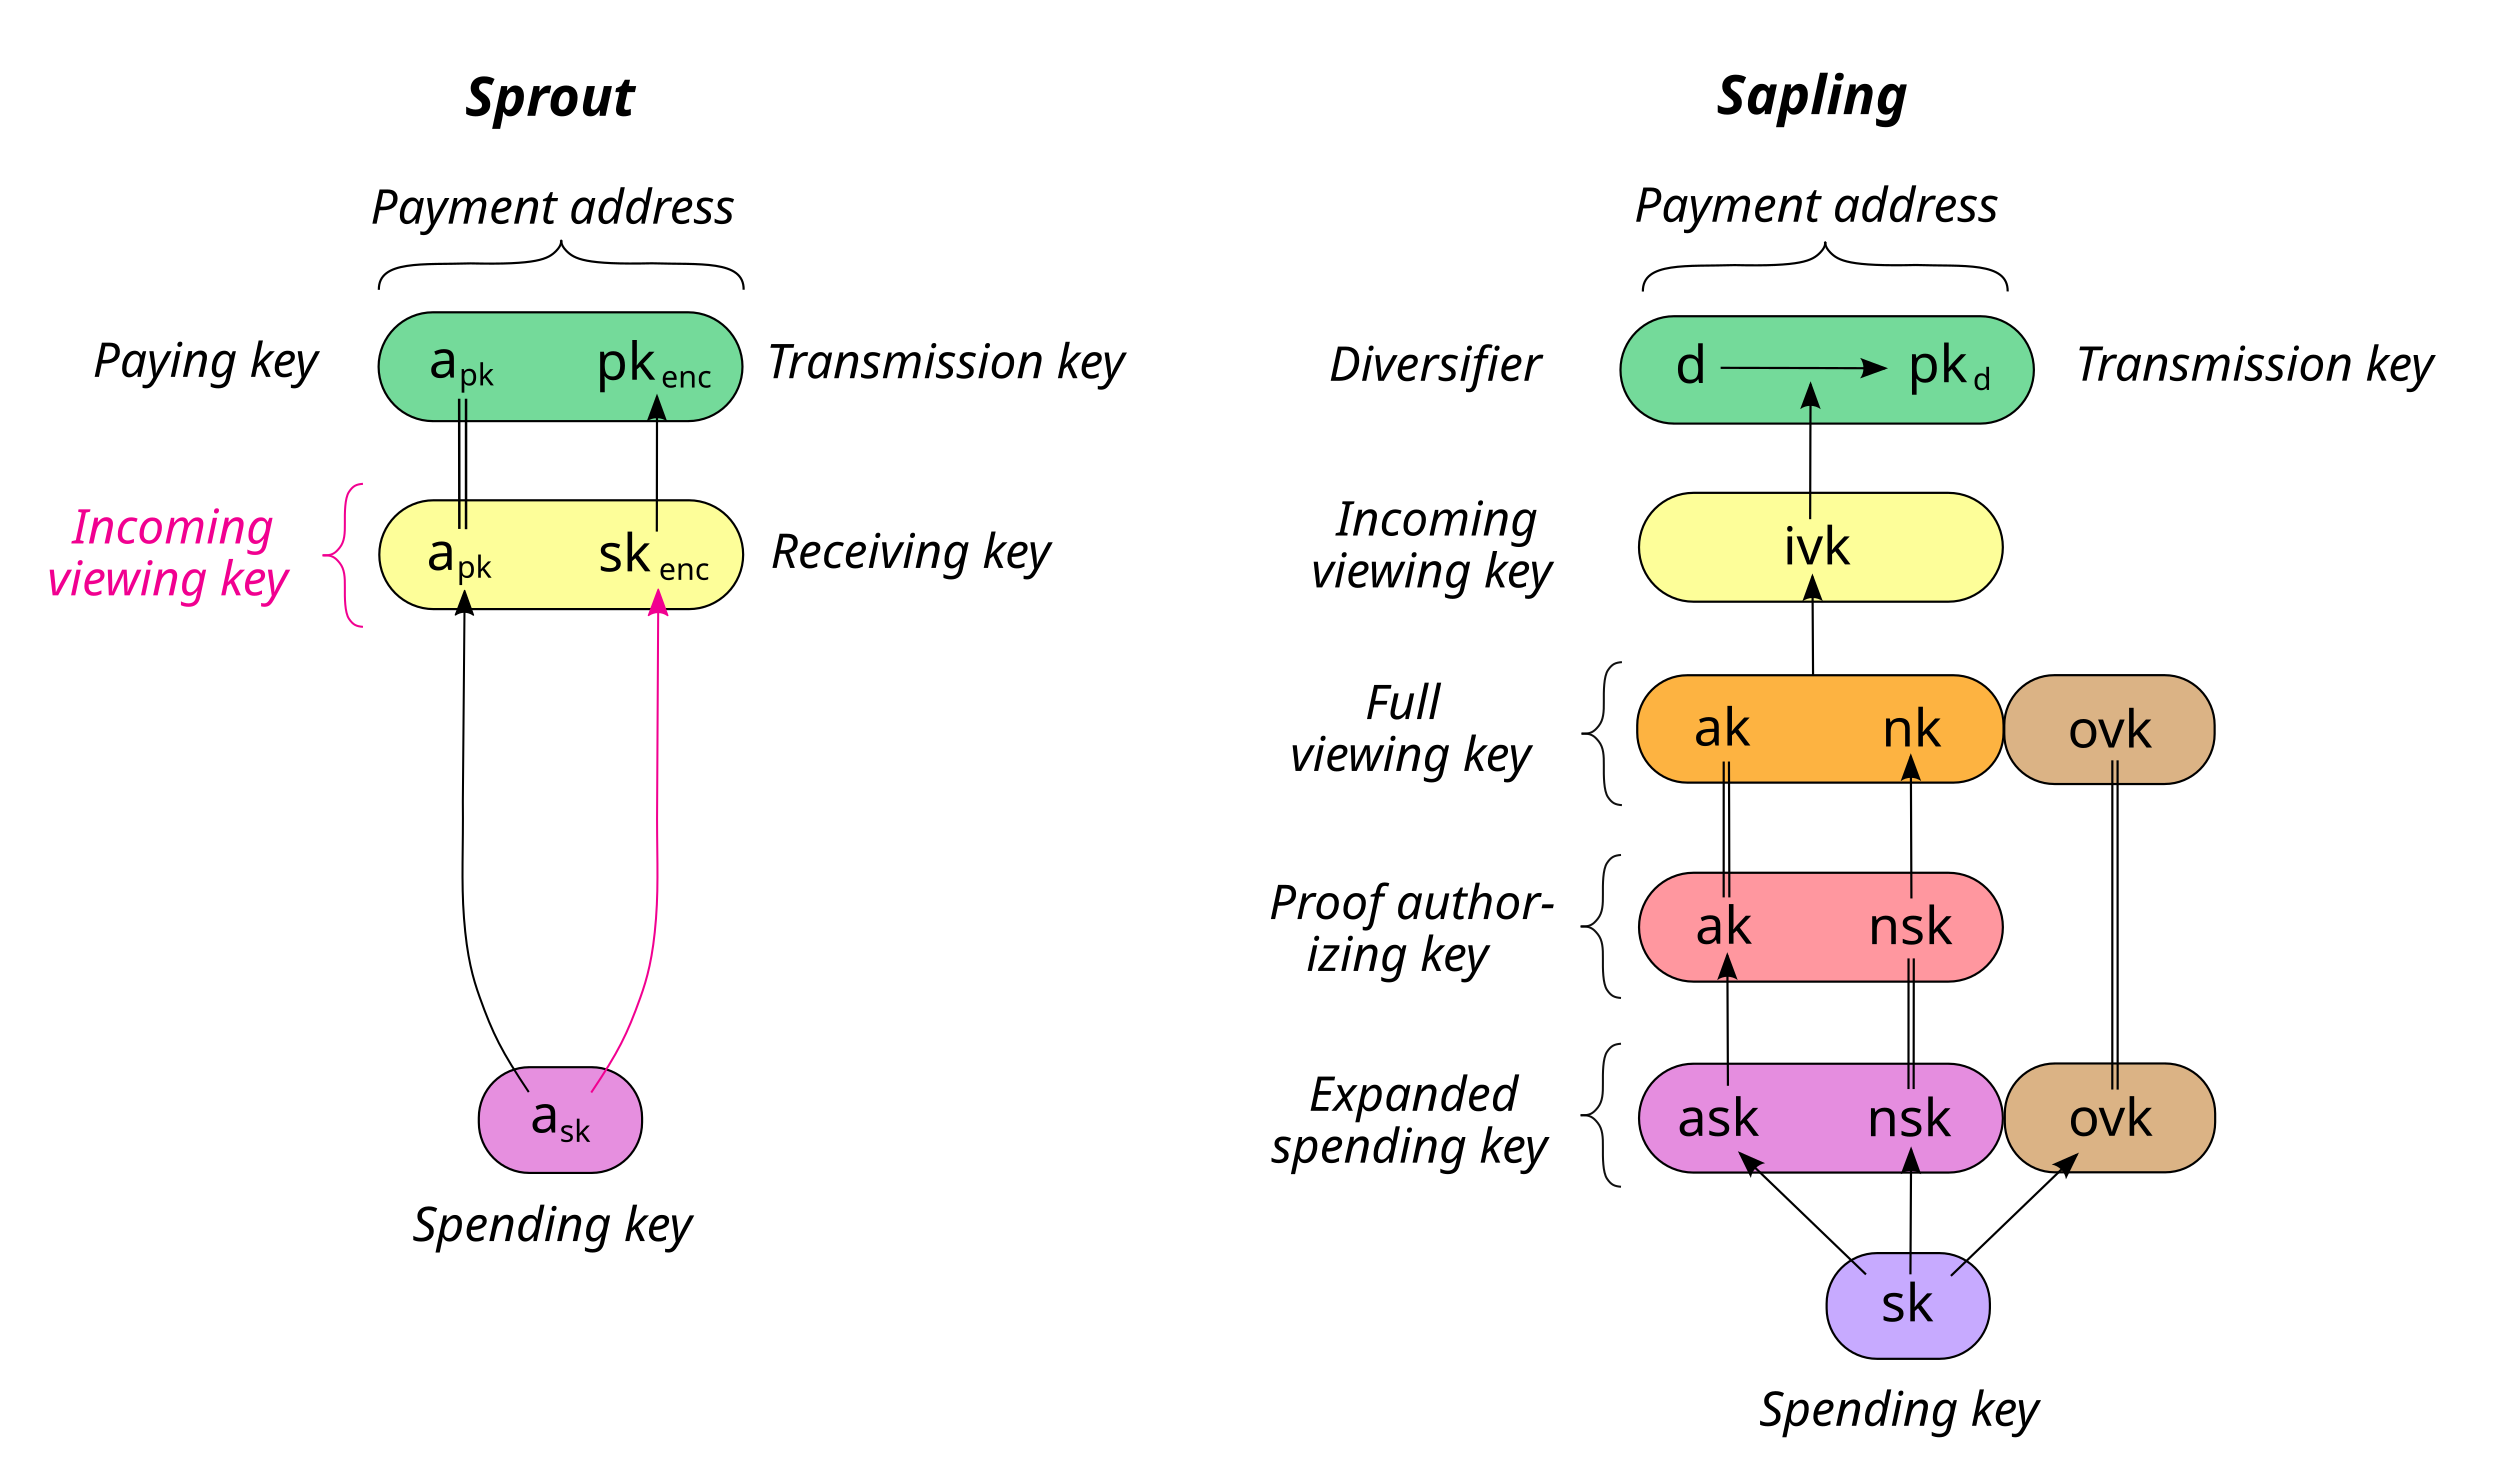
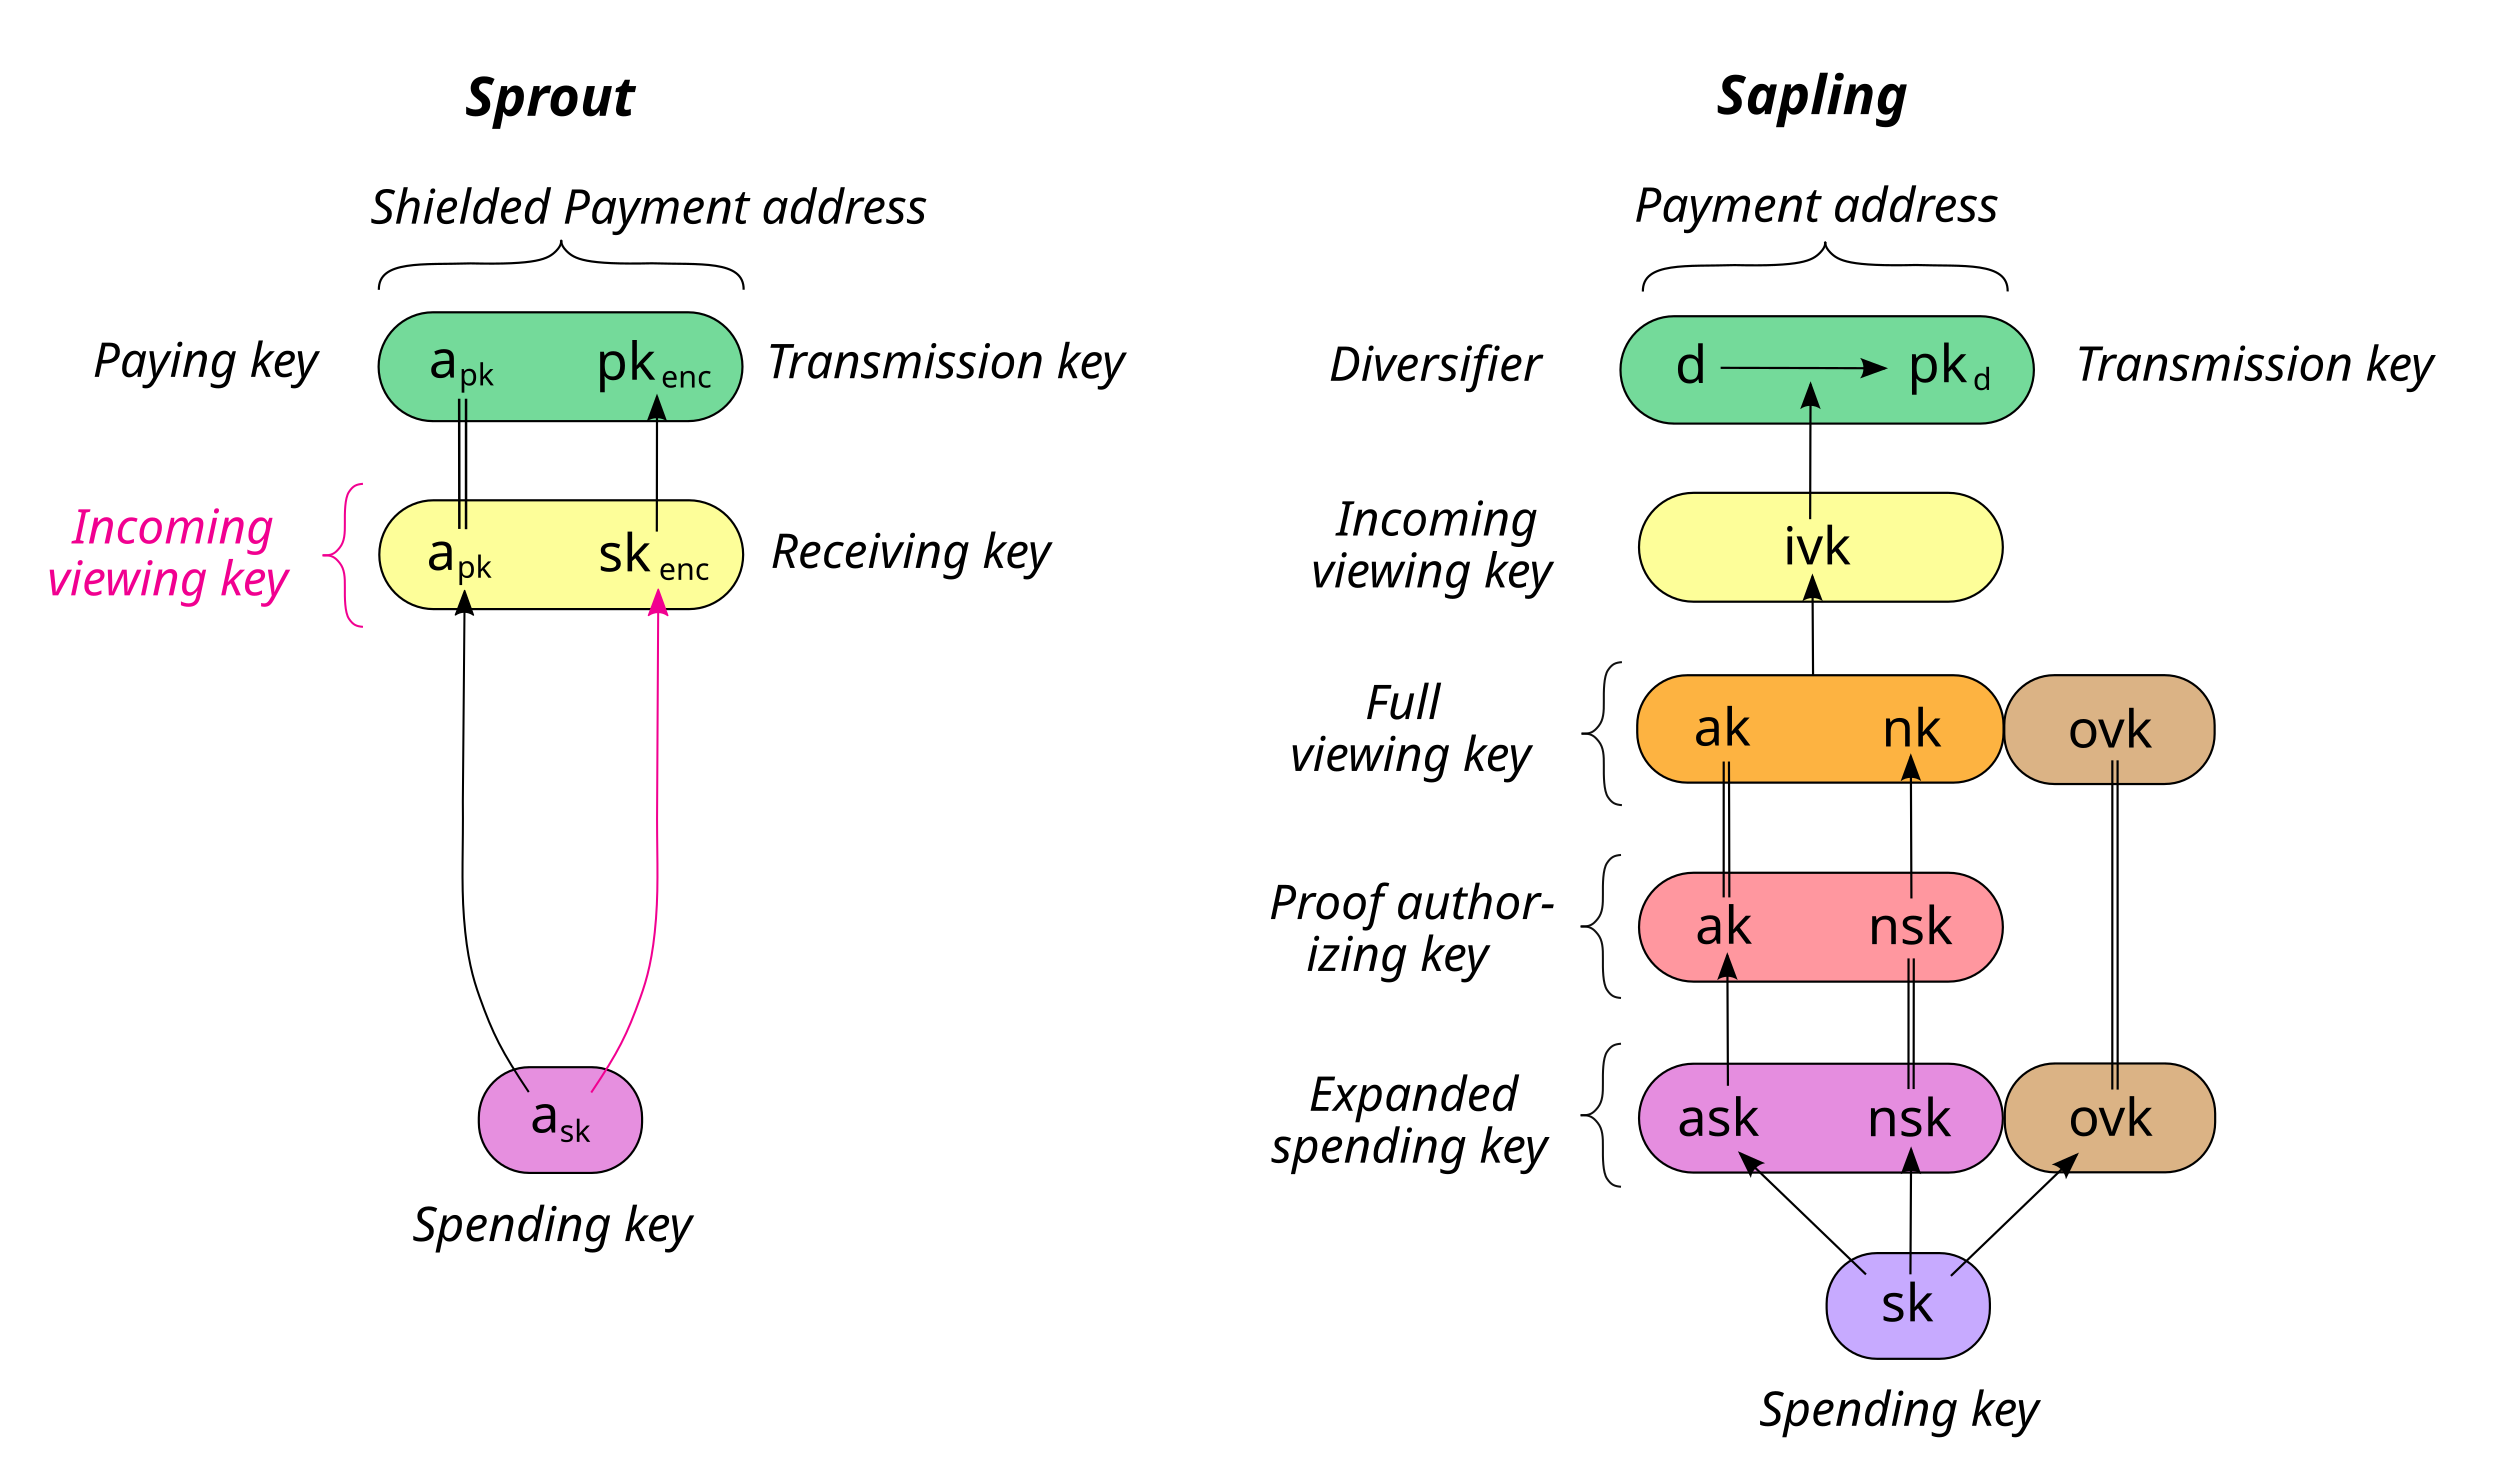
<svg xmlns="http://www.w3.org/2000/svg" width="1225" height="720" id="svg2" version="1.1">
  <defs id="defs4">
    <marker orient="auto" refY="0.0" refX="0.0" id="marker6075" style="overflow:visible;">
      <path id="path5675" style="fill-rule:evenodd;stroke-width:0.625;stroke-linejoin:round;stroke:#000000;stroke-opacity:1;fill:#000000;fill-opacity:1" d="M 8.719,4.034 L -2.207,0.016 L 8.719,-4.002 C 6.973,-1.63 6.983,1.616 8.719,4.034 z " transform="scale(1.1) rotate(180) translate(1,0)" />
    </marker>
    <marker orient="auto" refY="0.0" refX="0.0" id="Arrow1Lend" style="overflow:visible;">
      <path id="path5657" d="M 0.0,0.0 L 5.0,-5.0 L -12.5,0.0 L 5.0,5.0 L 0.0,0.0 z " style="fill-rule:evenodd;stroke:#000000;stroke-width:1pt;stroke-opacity:1;fill:#000000;fill-opacity:1" transform="scale(0.8) rotate(180) translate(12.5,0)" />
    </marker>
    <marker style="overflow:visible" id="Arrow2Lend" refX="0" refY="0" orient="auto">
      <path d="M -11.403,-4.733 1.417,-0.019 -11.403,4.695 c 2.048,-2.783 2.036,-6.591 10e-7,-9.428 z" style="fill-rule:evenodd;stroke-width:0.733;stroke-linejoin:round" id="path4007" />
    </marker>
    <marker style="overflow:visible" id="Arrow1Mend" refX="0" refY="0" orient="auto">
      <path style="fill-rule:evenodd;stroke:#000000;stroke-width:0.427pt" d="M -4.267,0 -6.4,2.133 1.067,0 -6.4,-2.133 Z" id="path3995" />
    </marker>
    <marker style="overflow:visible" id="Arrow1Mend-7" refX="0" refY="0" orient="auto">
      <path style="fill-rule:evenodd;stroke:#000000;stroke-width:0.427pt" d="M -4.267,0 -6.4,2.133 1.067,0 -6.4,-2.133 Z" id="path3995-1" />
    </marker>
    <marker style="overflow:visible" id="Arrow1Mend-3" refX="0" refY="0" orient="auto">
      <path style="fill-rule:evenodd;stroke:#000000;stroke-width:0.427pt" d="M -4.267,0 -6.4,2.133 1.067,0 -6.4,-2.133 Z" id="path3995-3" />
    </marker>
    <marker style="overflow:visible" id="Arrow1Mend-3A" refX="0" refY="0" orient="auto">
      <path style="fill:#f10090;fill-rule:evenodd;stroke:#f10090;stroke-width:0.427pt" d="M -4.267,0 -6.4,2.133 1.067,0 -6.4,-2.133 Z" id="path4669" />
    </marker>
    <marker style="overflow:visible" id="Arrow1Mendq" refX="0" refY="0" orient="auto">
      <path style="fill:#000000;fill-rule:evenodd;stroke:#000000;stroke-width:0.427pt" d="M -4.267,0 -6.4,2.133 1.067,0 -6.4,-2.133 Z" id="path4767" />
    </marker>
    <marker style="overflow:visible" id="Arrow1MendJ" refX="0" refY="0" orient="auto">
      <path style="fill:#000000;fill-rule:evenodd;stroke:#000000;stroke-width:0.427pt" d="M -4.267,0 -6.4,2.133 1.067,0 -6.4,-2.133 Z" id="path4770" />
    </marker>
    <marker style="overflow:visible" id="Arrow1Mend-3A2" refX="0" refY="0" orient="auto">
      <path style="fill:#f10090;fill-rule:evenodd;stroke:#f10090;stroke-width:0.427pt" d="M -4.267,0 -6.4,2.133 1.067,0 -6.4,-2.133 Z" id="path4773" />
    </marker>
    <marker style="overflow:visible" id="Arrow2Lendh" refX="0" refY="0" orient="auto">
      <path d="M -11.403,-4.733 1.417,-0.019 -11.403,4.695 c 2.048,-2.783 2.036,-6.591 10e-7,-9.428 z" style="fill:#f10090;fill-rule:evenodd;stroke:#f10090;stroke-width:0.733;stroke-linejoin:round" id="path5670" />
    </marker>
    <marker style="overflow:visible" id="Arrow2Lend-2" refX="0" refY="0" orient="auto">
      <path d="M -11.403,-4.733 1.417,-0.019 -11.403,4.695 c 2.048,-2.783 2.036,-6.591 10e-7,-9.428 z" style="fill-rule:evenodd;stroke-width:0.733;stroke-linejoin:round" id="path4007-6" />
    </marker>
    <marker style="overflow:visible" id="Arrow2Lend-2-8" refX="0" refY="0" orient="auto">
      <path d="M -11.403,-4.733 1.417,-0.019 -11.403,4.695 c 2.048,-2.783 2.036,-6.591 10e-7,-9.428 z" style="fill-rule:evenodd;stroke-width:0.733;stroke-linejoin:round" id="path4007-6-7" />
    </marker>
    <marker style="overflow:visible" id="Arrow2Lend-2-3" refX="0" refY="0" orient="auto">
      <path d="M -11.403,-4.733 1.417,-0.019 -11.403,4.695 c 2.048,-2.783 2.036,-6.591 10e-7,-9.428 z" style="fill-rule:evenodd;stroke-width:0.733;stroke-linejoin:round" id="path4007-6-5" />
    </marker>
    <marker style="overflow:visible" id="Arrow2Lendh-5" refX="0" refY="0" orient="auto">
      <path d="M -11.403,-4.733 1.417,-0.019 -11.403,4.695 c 2.048,-2.783 2.036,-6.591 10e-7,-9.428 z" style="fill:#f10090;fill-rule:evenodd;stroke:#f10090;stroke-width:0.733;stroke-linejoin:round" id="path5670-3" />
    </marker>
    <marker style="overflow:visible" id="Arrow2Lend-7" refX="0" refY="0" orient="auto">
      <path d="M -11.403,-4.733 1.417,-0.019 -11.403,4.695 c 2.048,-2.783 2.036,-6.591 10e-7,-9.428 z" style="fill-rule:evenodd;stroke-width:0.733;stroke-linejoin:round" id="path4007-2" />
    </marker>
    <marker style="overflow:visible" id="Arrow2Lend-2-3-5" refX="0" refY="0" orient="auto">
      <path d="M -11.403,-4.733 1.417,-0.019 -11.403,4.695 c 2.048,-2.783 2.036,-6.591 10e-7,-9.428 z" style="fill-rule:evenodd;stroke-width:0.733;stroke-linejoin:round" id="path4007-6-5-6" />
    </marker>
    <marker style="overflow:visible" id="Arrow2Lend-7-3" refX="0" refY="0" orient="auto">
      <path d="M -11.403,-4.733 1.417,-0.019 -11.403,4.695 c 2.048,-2.783 2.036,-6.591 10e-7,-9.428 z" style="fill-rule:evenodd;stroke-width:0.733;stroke-linejoin:round" id="path4007-2-4" />
    </marker>
    <marker style="overflow:visible" id="Arrow2Lend-7-3-5" refX="0" refY="0" orient="auto">
      <path d="M -11.403,-4.733 1.417,-0.019 -11.403,4.695 c 2.048,-2.783 2.036,-6.591 10e-7,-9.428 z" style="fill-rule:evenodd;stroke-width:0.733;stroke-linejoin:round" id="path4007-2-4-7" />
    </marker>
    <marker style="overflow:visible" id="Arrow2Lend-7-3-0" refX="0" refY="0" orient="auto">
      <path d="M -11.403,-4.733 1.417,-0.019 -11.403,4.695 c 2.048,-2.783 2.036,-6.591 10e-7,-9.428 z" style="fill-rule:evenodd;stroke-width:0.733;stroke-linejoin:round" id="path4007-2-4-4" />
    </marker>
    <marker style="overflow:visible" id="Arrow2Lend-2-3-5-6" refX="0" refY="0" orient="auto">
      <path d="M -11.403,-4.733 1.417,-0.019 -11.403,4.695 c 2.048,-2.783 2.036,-6.591 10e-7,-9.428 z" style="fill-rule:evenodd;stroke-width:0.733;stroke-linejoin:round" id="path4007-6-5-6-5" />
    </marker>
    <marker style="overflow:visible" id="Arrow2Lend-7-3-0-6" refX="0" refY="0" orient="auto">
      <path d="M -11.403,-4.733 1.417,-0.019 -11.403,4.695 c 2.048,-2.783 2.036,-6.591 10e-7,-9.428 z" style="fill-rule:evenodd;stroke-width:0.733;stroke-linejoin:round" id="path4007-2-4-4-3" />
    </marker>
    <marker style="overflow:visible" id="Arrow2Lend-7-2" refX="0" refY="0" orient="auto">
      <path d="M -11.403,-4.733 1.417,-0.019 -11.403,4.695 c 2.048,-2.783 2.036,-6.591 10e-7,-9.428 z" style="fill-rule:evenodd;stroke-width:0.733;stroke-linejoin:round" id="path4007-2-7" />
    </marker>
    <marker style="overflow:visible" id="Arrow2Lend-7-36" refX="0" refY="0" orient="auto">
      <path d="M -11.403,-4.733 1.417,-0.019 -11.403,4.695 c 2.048,-2.783 2.036,-6.591 10e-7,-9.428 z" style="fill-rule:evenodd;stroke-width:0.733;stroke-linejoin:round" id="path4007-2-0" />
    </marker>
    <marker style="overflow:visible" id="Arrow2Lendh-59" refX="0" refY="0" orient="auto">
      <path d="M -11.403,-4.733 1.417,-0.019 -11.403,4.695 c 2.048,-2.783 2.036,-6.591 10e-7,-9.428 z" style="fill:#f10090;fill-rule:evenodd;stroke:#f10090;stroke-width:0.733;stroke-linejoin:round" id="path5670-2" />
    </marker>
    <marker style="overflow:visible" id="Arrow2Lend-7-7" refX="0" refY="0" orient="auto">
      <path d="M -11.403,-4.733 1.417,-0.019 -11.403,4.695 c 2.048,-2.783 2.036,-6.591 10e-7,-9.428 z" style="fill-rule:evenodd;stroke-width:0.733;stroke-linejoin:round" id="path4007-2-5" />
    </marker>
    <marker orient="auto" refY="0" refX="0" id="marker6075-5" style="overflow:visible">
      <path id="path5675-6" style="fill:#000000;fill-opacity:1;fill-rule:evenodd;stroke:#000000;stroke-width:0.625;stroke-linejoin:round;stroke-opacity:1" d="M 8.719,4.034 -2.207,0.016 8.719,-4.002 c -1.745,2.372 -1.735,5.617 -6e-7,8.035 z" transform="matrix(-1.1,0,0,-1.1,-1.1,0)" />
    </marker>
    <marker style="overflow:visible" id="Arrow2Lend-7-0" refX="0" refY="0" orient="auto">
      <path d="M -11.403,-4.733 1.417,-0.019 -11.403,4.695 c 2.048,-2.783 2.036,-6.591 10e-7,-9.428 z" style="fill-rule:evenodd;stroke-width:0.733;stroke-linejoin:round" id="path4007-2-6" />
    </marker>
  </defs>
  <g id="layer1" transform="translate(0,-402.5196)">
    <g id="g4790">
      <rect style="fill:#dbb385;fill-opacity:1;stroke:#000000;stroke-width:1.067;stroke-miterlimit:4;stroke-dasharray:none;stroke-dashoffset:0;stroke-opacity:1" id="rect2985-3-3-0-91-9" width="103.073" height="53.333" x="982.355" y="923.622" ry="24.524" />
      <text xml:space="preserve" style="font-style:normal;font-weight:normal;font-size:25.6px;line-height:125%;font-family:Sans;letter-spacing:0px;word-spacing:0px;fill:#000000;fill-opacity:1;stroke:none;stroke-width:1.067" x="1013.366" y="959.068" id="text3755-6-0-5-0-3-3">
        <tspan style="stroke-width:1.067" id="tspan3757-7-4-2-7-6-6" x="1013.366" y="959.068">ovk</tspan>
      </text>
    </g>
    <rect ry="26.667" y="923.752" x="803.123" height="53.333" width="178.286" id="rect2985-3-3-0-9-9" style="fill:#e58ddf;fill-opacity:1;stroke:#000000;stroke-width:1.067;stroke-miterlimit:4;stroke-dasharray:none;stroke-dashoffset:0;stroke-opacity:1" />
    <rect ry="26.667" y="830.181" x="803.123" height="53.333" width="178.286" id="rect2985-3-3-0-9" style="fill:#ff979f;fill-opacity:1;stroke:#000000;stroke-width:1.067;stroke-miterlimit:4;stroke-dasharray:none;stroke-dashoffset:0;stroke-opacity:1" />
    <rect ry="26.667" y="555.541" x="185.521" height="53.333" width="178.286" id="rect2985" style="fill:#74da9a;fill-opacity:1;stroke:#000000;stroke-width:1.067;stroke-miterlimit:4;stroke-dasharray:none;stroke-dashoffset:0;stroke-opacity:1" />
    <text id="text3755" y="587.541" x="210.125" style="font-style:normal;font-weight:normal;font-size:25.6px;line-height:125%;font-family:Sans;letter-spacing:0px;word-spacing:0px;fill:#000000;fill-opacity:1;stroke:none;stroke-width:1.067" xml:space="preserve">
      <tspan y="587.541" x="210.125" id="tspan3757" style="stroke-width:1.067">a</tspan>
    </text>
    <text id="text3759" y="591.351" x="224.949" style="font-style:normal;font-weight:normal;font-size:14.933px;line-height:125%;font-family:Sans;letter-spacing:0px;word-spacing:0px;fill:#000000;fill-opacity:1;stroke:none;stroke-width:1.067" xml:space="preserve">
      <tspan y="591.351" x="224.949" id="tspan3761" style="stroke-width:1.067">pk</tspan>
    </text>
    <text id="text3755-1" y="588.586" x="291.901" style="font-style:normal;font-weight:normal;font-size:25.6px;line-height:125%;font-family:Sans;letter-spacing:0px;word-spacing:0px;fill:#000000;fill-opacity:1;stroke:none;stroke-width:1.067" xml:space="preserve">
      <tspan y="588.586" x="291.901" id="tspan3757-3" style="stroke-width:1.067">pk</tspan>
    </text>
    <text id="text3759-1" y="592.395" x="323.901" style="font-style:normal;font-weight:normal;font-size:14.933px;line-height:125%;font-family:Sans;letter-spacing:0px;word-spacing:0px;fill:#000000;fill-opacity:1;stroke:none;stroke-width:1.067" xml:space="preserve">
      <tspan y="592.395" x="323.901" id="tspan3761-4" style="stroke-width:1.067">enc</tspan>
    </text>
    <text id="text3850" y="587.846" x="375.395" style="font-style:italic;font-variant:normal;font-weight:normal;font-stretch:normal;font-size:19.2px;line-height:125%;font-family:Serif;-inkscape-font-specification:'Serif Italic';letter-spacing:0px;word-spacing:0px;fill:#000000;fill-opacity:1;stroke:none;stroke-width:1.067" xml:space="preserve">
      <tspan style="font-style:italic;font-variant:normal;font-weight:normal;font-stretch:normal;font-size:23.467px;font-family:Quattrocento;-inkscape-font-specification:'Quattrocento Italic';stroke-width:1.067" y="587.846" x="375.395" id="tspan3852">Transmission key</tspan>
    </text>
    <text id="text3850-8" y="668.831" x="23.204" style="font-style:italic;font-variant:normal;font-weight:normal;font-stretch:normal;font-size:19.2px;line-height:125%;font-family:Serif;-inkscape-font-specification:'Serif Italic';letter-spacing:0px;word-spacing:0px;fill:#f10090;fill-opacity:1;stroke:none;stroke-width:1.067" xml:space="preserve">
      <tspan style="font-style:italic;font-variant:normal;font-weight:normal;font-stretch:normal;font-size:23.467px;font-family:Quattrocento;-inkscape-font-specification:'Quattrocento Italic';fill:#f10090;fill-opacity:1;stroke-width:1.067" y="668.831" x="23.204" id="tspan3852-3">  Incoming</tspan>
      <tspan style="font-style:italic;font-variant:normal;font-weight:normal;font-stretch:normal;font-size:23.467px;font-family:Quattrocento;-inkscape-font-specification:'Quattrocento Italic';fill:#f10090;fill-opacity:1;stroke-width:1.067" y="694.234" x="23.204" id="tspan5047">viewing key</tspan>
    </text>
    <text id="text3850-3" y="587.184" x="45.421" style="font-style:italic;font-variant:normal;font-weight:normal;font-stretch:normal;font-size:19.2px;line-height:125%;font-family:Serif;-inkscape-font-specification:'Serif Italic';letter-spacing:0px;word-spacing:0px;fill:#000000;fill-opacity:1;stroke:none;stroke-width:1.067" xml:space="preserve">
      <tspan style="font-style:italic;font-variant:normal;font-weight:normal;font-stretch:normal;font-size:23.467px;font-family:Quattrocento;-inkscape-font-specification:'Quattrocento Italic';stroke-width:1.067" y="587.184" x="45.421" id="tspan3852-9">Paying key</tspan>
    </text>
    <g id="g5447" transform="translate(4.285714,-101.3234)">
      <rect style="fill:#e68edf;fill-opacity:0.985;stroke:#000000;stroke-width:1.067;stroke-miterlimit:4;stroke-dasharray:none;stroke-dashoffset:0;stroke-opacity:1" id="rect2985-9" width="80" height="51.81" x="230.335" y="1026.769" ry="24.762" />
      <text xml:space="preserve" style="font-style:normal;font-weight:normal;font-size:25.6px;line-height:125%;font-family:Sans;letter-spacing:0px;word-spacing:0px;fill:#000000;fill-opacity:1;stroke:none;stroke-width:1.067" x="255.478" y="1058.769" id="text3755-4">
        <tspan style="stroke-width:1.067" id="tspan3757-5" x="255.478" y="1058.769">a</tspan>
      </text>
      <text xml:space="preserve" style="font-style:normal;font-weight:normal;font-size:14.933px;line-height:125%;font-family:Sans;letter-spacing:0px;word-spacing:0px;fill:#000000;fill-opacity:1;stroke:none;stroke-width:1.067" x="269.954" y="1063.34" id="text3759-9">
        <tspan style="stroke-width:1.067" id="tspan3761-0" x="269.954" y="1063.34">sk</tspan>
      </text>
    </g>
    <text id="text3850-3-1" y="1010.639" x="202.062" style="font-style:italic;font-variant:normal;font-weight:normal;font-stretch:normal;font-size:19.2px;line-height:125%;font-family:Serif;-inkscape-font-specification:'Serif Italic';letter-spacing:0px;word-spacing:0px;fill:#000000;fill-opacity:1;stroke:none;stroke-width:1.067" xml:space="preserve">
      <tspan style="font-style:italic;font-variant:normal;font-weight:normal;font-stretch:normal;font-size:23.467px;font-family:Quattrocento;-inkscape-font-specification:'Quattrocento Italic';stroke-width:1.067" y="1010.639" x="202.062" id="tspan3852-9-9">Spending key</tspan>
    </text>
    <g transform="translate(-63.50111,366.7731)" id="g3955">
      <path style="fill:none;stroke:#000000;stroke-width:1.067px;stroke-linecap:butt;stroke-linejoin:miter;stroke-opacity:1" d="m 249.143,177.758 c -0.258,-14.72 21.922,-12.19 44.952,-12.952 32.762,0.762 37.977,-2.123 41.905,-6.095 3.315,-3.353 2.286,-5.333 2.286,-5.333" id="path3917" />
      <path style="fill:none;stroke:#000000;stroke-width:1.067px;stroke-linecap:butt;stroke-linejoin:miter;stroke-opacity:1" d="m 427.884,177.712 c 0.258,-14.72 -21.922,-12.19 -44.952,-12.952 -32.762,0.762 -37.977,-2.123 -41.905,-6.095 -3.315,-3.353 -2.286,-5.333 -2.286,-5.333" id="path3917-2" />
    </g>
    <text id="text3850-7" y="512.101" x="181.497" style="font-style:italic;font-variant:normal;font-weight:normal;font-stretch:normal;font-size:19.2px;line-height:125%;font-family:Serif;-inkscape-font-specification:'Serif Italic';letter-spacing:0px;word-spacing:0px;fill:#000000;fill-opacity:1;stroke:none;stroke-width:1.067" xml:space="preserve">
-       <tspan style="font-style:italic;font-variant:normal;font-weight:normal;font-stretch:normal;font-size:23.467px;font-family:Quattrocento;-inkscape-font-specification:'Quattrocento Italic';stroke-width:1.067" y="512.101" x="181.497" id="tspan3852-97">Payment address</tspan>
+       <tspan style="font-style:italic;font-variant:normal;font-weight:normal;font-stretch:normal;font-size:23.467px;font-family:Quattrocento;-inkscape-font-specification:'Quattrocento Italic';stroke-width:1.067" y="512.101" x="181.497" id="tspan3852-97">Shielded Payment address</tspan>
    </text>
    <rect ry="26.667" y="647.655" x="185.862" height="53.333" width="178.286" id="rect2985-3" style="fill:#fdfe99;fill-opacity:1;stroke:#000000;stroke-width:1.067;stroke-miterlimit:4;stroke-dasharray:none;stroke-dashoffset:0;stroke-opacity:1" />
    <text id="text3755-6" y="681.798" x="209.037" style="font-style:normal;font-weight:normal;font-size:25.6px;line-height:125%;font-family:Sans;letter-spacing:0px;word-spacing:0px;fill:#000000;fill-opacity:1;stroke:none;stroke-width:1.067" xml:space="preserve">
      <tspan y="681.798" x="209.037" id="tspan3757-7" style="stroke-width:1.067">a</tspan>
    </text>
    <text id="text3759-5" y="685.608" x="223.862" style="font-style:normal;font-weight:normal;font-size:14.933px;line-height:125%;font-family:Sans;letter-spacing:0px;word-spacing:0px;fill:#000000;fill-opacity:1;stroke:none;stroke-width:1.067" xml:space="preserve">
      <tspan y="685.608" x="223.862" id="tspan3761-3" style="stroke-width:1.067">pk</tspan>
    </text>
    <text id="text3759-1-9" y="686.652" x="322.813" style="font-style:normal;font-weight:normal;font-size:14.933px;line-height:125%;font-family:Sans;letter-spacing:0px;word-spacing:0px;fill:#000000;fill-opacity:1;stroke:none;stroke-width:1.067" xml:space="preserve">
      <tspan y="686.652" x="322.813" id="tspan3761-4-1" style="stroke-width:1.067">enc</tspan>
    </text>
    <text id="text3850-3-0" y="680.813" x="377.531" style="font-style:italic;font-variant:normal;font-weight:normal;font-stretch:normal;font-size:19.2px;line-height:125%;font-family:Serif;-inkscape-font-specification:'Serif Italic';letter-spacing:0px;word-spacing:0px;fill:#000000;fill-opacity:1;stroke:none;stroke-width:1.067" xml:space="preserve">
      <tspan style="font-style:italic;font-variant:normal;font-weight:normal;font-stretch:normal;font-size:23.467px;font-family:Quattrocento;-inkscape-font-specification:'Quattrocento Italic';stroke-width:1.067" y="680.813" x="377.531" id="tspan3852-9-93">Receiving key</tspan>
    </text>
    <text id="text3755-1-5-6" y="682.473" x="293.078" style="font-style:normal;font-weight:normal;font-size:25.6px;line-height:125%;font-family:Sans;letter-spacing:0px;word-spacing:0px;fill:#000000;fill-opacity:1;stroke:none;stroke-width:1.067" xml:space="preserve">
      <tspan y="682.473" x="293.078" id="tspan3757-3-7-0" style="stroke-width:1.067">sk</tspan>
    </text>
    <path style="fill:none;fill-opacity:1;fill-rule:evenodd;stroke:#f10090;stroke-width:1px;stroke-linecap:butt;stroke-linejoin:miter;stroke-opacity:1;marker-end:url(#Arrow2Lendh)" d="m 289.706,937.866 c 13.347,-19.916 17.584,-28.45 24.039,-46.478 3.312,-9.25 6.234,-19.551 7.699,-38.788 1.384,-18.174 0.295,-34.405 0.556,-57.159 l 0.558,-102.743" id="path4668" />
    <g id="g4689" style="fill:none;fill-opacity:1;stroke:#f10090;stroke-opacity:1" transform="translate(21.56544,-290.9345)">
      <path id="path4670" d="m 156.281,930.523 c -3.22,0.274 -4.806,0.908 -6.855,3.967 -2.049,3.059 -2.064,10.344 -2.011,15.338 0.052,4.995 -0.109,8.937 -2.516,11.969 -2.408,3.032 -4.094,3.97 -8.401,3.77" style="fill:none;fill-opacity:1;fill-rule:evenodd;stroke:#f10090;stroke-width:1px;stroke-linecap:butt;stroke-linejoin:miter;stroke-opacity:1" />
      <path id="path4670-6" d="m 156.281,1000.611 c -3.22,-0.274 -4.806,-0.907 -6.855,-3.967 -2.049,-3.059 -2.064,-10.344 -2.011,-15.338 0.052,-4.995 -0.109,-8.937 -2.516,-11.969 -2.408,-3.032 -4.094,-3.97 -8.401,-3.77" style="fill:none;fill-opacity:1;fill-rule:evenodd;stroke:#f10090;stroke-width:1px;stroke-linecap:butt;stroke-linejoin:miter;stroke-opacity:1" />
    </g>
    <path id="path3980-1" d="m 321.847,663.008 c -0.003,-22.79 0.098,-66.121 0.098,-66.121" style="fill:none;stroke:#000000;stroke-width:1.067px;stroke-linecap:butt;stroke-linejoin:miter;stroke-opacity:1;marker-end:url(#Arrow2Lend-2)" />
    <g id="g7751" transform="translate(9.455312,-173.6519)">
      <path style="fill:none;stroke:#000000;stroke-width:1.223;stroke-linecap:butt;stroke-linejoin:miter;stroke-miterlimit:4;stroke-dasharray:none;stroke-opacity:1" d="m 215.623,835.336 c -0.004,-22.79 -0.088,-63.788 -0.088,-63.788" id="path3980-1-9" />
      <path style="fill:none;stroke:#000000;stroke-width:1.223;stroke-linecap:butt;stroke-linejoin:miter;stroke-miterlimit:4;stroke-dasharray:none;stroke-opacity:1" d="m 218.906,835.463 c -0.004,-22.79 0.003,-63.911 0.003,-63.911" id="path3980-1-9-2" />
    </g>
    <rect ry="26.31" y="557.466" x="794.037" height="52.619" width="202.572" id="rect2985-5" style="fill:#74da9a;fill-opacity:1;stroke:#000000;stroke-width:1.067;stroke-miterlimit:4;stroke-dasharray:none;stroke-dashoffset:0;stroke-opacity:1" />
    <text id="text3755-9" y="590.18" x="820.784" style="font-style:normal;font-weight:normal;font-size:25.6px;line-height:125%;font-family:Sans;letter-spacing:0px;word-spacing:0px;fill:#000000;fill-opacity:1;stroke:none;stroke-width:1.067" xml:space="preserve">
      <tspan y="590.18" x="820.784" id="tspan3757-1" style="stroke-width:1.067">d</tspan>
    </text>
    <text id="text3755-1-0" y="589.796" x="934.702" style="font-style:normal;font-weight:normal;font-size:25.6px;line-height:125%;font-family:Sans;letter-spacing:0px;word-spacing:0px;fill:#000000;fill-opacity:1;stroke:none;stroke-width:1.067" xml:space="preserve">
      <tspan y="589.796" x="934.702" id="tspan3757-3-2" style="stroke-width:1.067">pk</tspan>
    </text>
    <text id="text3759-1-2" y="593.605" x="966.702" style="font-style:normal;font-weight:normal;font-size:14.933px;line-height:125%;font-family:Sans;letter-spacing:0px;word-spacing:0px;fill:#000000;fill-opacity:1;stroke:none;stroke-width:1.067" xml:space="preserve">
      <tspan y="593.605" x="966.702" id="tspan3761-4-0" style="stroke-width:1.067">d</tspan>
    </text>
    <text id="text3850-4" y="589.056" x="1016.768" style="font-style:italic;font-variant:normal;font-weight:normal;font-stretch:normal;font-size:19.2px;line-height:125%;font-family:Serif;-inkscape-font-specification:'Serif Italic';letter-spacing:0px;word-spacing:0px;fill:#000000;fill-opacity:1;stroke:none;stroke-width:1.067" xml:space="preserve">
      <tspan style="font-style:italic;font-variant:normal;font-weight:normal;font-stretch:normal;font-size:23.467px;font-family:Quattrocento;-inkscape-font-specification:'Quattrocento Italic';stroke-width:1.067" y="589.056" x="1016.768" id="tspan3852-8">Transmission key</tspan>
    </text>
    <text id="text3850-3-5" y="589.108" x="651.079" style="font-style:italic;font-variant:normal;font-weight:normal;font-stretch:normal;font-size:19.2px;line-height:125%;font-family:Serif;-inkscape-font-specification:'Serif Italic';letter-spacing:0px;word-spacing:0px;fill:#000000;fill-opacity:1;stroke:none;stroke-width:1.067" xml:space="preserve">
      <tspan style="font-style:italic;font-variant:normal;font-weight:normal;font-stretch:normal;font-size:23.467px;font-family:Quattrocento;-inkscape-font-specification:'Quattrocento Italic';stroke-width:1.067" y="589.108" x="651.079" id="tspan3852-9-7">Diversifier</tspan>
    </text>
    <text id="text3850-3-1-2" y="946.82" x="622.917" style="font-style:italic;font-variant:normal;font-weight:normal;font-stretch:normal;font-size:19.2px;line-height:125%;font-family:Serif;-inkscape-font-specification:'Serif Italic';letter-spacing:0px;word-spacing:0px;fill:#000000;fill-opacity:1;stroke:none;stroke-width:1.067" xml:space="preserve">
      <tspan style="font-style:italic;font-variant:normal;font-weight:normal;font-stretch:normal;font-size:23.467px;font-family:Quattrocento;-inkscape-font-specification:'Quattrocento Italic';stroke-width:1.067" y="946.82" x="622.917" id="tspan5398">   Expanded</tspan>
      <tspan style="font-style:italic;font-variant:normal;font-weight:normal;font-stretch:normal;font-size:23.467px;font-family:Quattrocento;-inkscape-font-specification:'Quattrocento Italic';stroke-width:1.067" y="972.223" x="622.917" id="tspan4743">spending key</tspan>
    </text>
    <g transform="translate(555.8671,367.6113)" id="g3955-7">
      <path style="fill:none;stroke:#000000;stroke-width:1.067px;stroke-linecap:butt;stroke-linejoin:miter;stroke-opacity:1" d="m 249.143,177.758 c -0.258,-14.72 21.922,-12.19 44.952,-12.952 32.762,0.762 37.977,-2.123 41.905,-6.095 3.315,-3.353 2.286,-5.333 2.286,-5.333" id="path3917-7" />
      <path style="fill:none;stroke:#000000;stroke-width:1.067px;stroke-linecap:butt;stroke-linejoin:miter;stroke-opacity:1" d="m 427.884,177.712 c 0.258,-14.72 -21.922,-12.19 -44.952,-12.952 -32.762,0.762 -37.977,-2.123 -41.905,-6.095 -3.315,-3.353 -2.286,-5.333 -2.286,-5.333" id="path3917-2-1" />
    </g>
    <text id="text3850-7-7" y="511.169" x="800.727" style="font-style:italic;font-variant:normal;font-weight:normal;font-stretch:normal;font-size:19.2px;line-height:125%;font-family:Serif;-inkscape-font-specification:'Serif Italic';letter-spacing:0px;word-spacing:0px;fill:#000000;fill-opacity:1;stroke:none;stroke-width:1.067" xml:space="preserve">
      <tspan style="font-style:italic;font-variant:normal;font-weight:normal;font-stretch:normal;font-size:23.467px;font-family:Quattrocento;-inkscape-font-specification:'Quattrocento Italic';stroke-width:1.067" y="511.169" x="800.727" id="tspan3852-97-4">Payment address</tspan>
    </text>
    <rect ry="26.667" y="644.016" x="803.108" height="53.333" width="178.286" id="rect2985-3-3" style="fill:#fdfe99;fill-opacity:1;stroke:#000000;stroke-width:1.067;stroke-miterlimit:4;stroke-dasharray:none;stroke-dashoffset:0;stroke-opacity:1" />
    <g id="g4689-8" style="fill:none;fill-opacity:1;stroke:#000000;stroke-opacity:0.935" transform="translate(638.4605,-203.5643)">
      <path id="path4670-7" d="m 156.281,930.523 c -3.22,0.274 -4.806,0.908 -6.855,3.967 -2.049,3.059 -2.064,10.344 -2.011,15.338 0.052,4.995 -0.109,8.937 -2.516,11.969 -2.408,3.032 -4.094,3.97 -8.401,3.77" style="fill:none;fill-opacity:1;fill-rule:evenodd;stroke:#000000;stroke-width:1px;stroke-linecap:butt;stroke-linejoin:miter;stroke-opacity:0.935" />
      <path id="path4670-6-7" d="m 156.281,1000.611 c -3.22,-0.274 -4.806,-0.907 -6.855,-3.967 -2.049,-3.059 -2.064,-10.344 -2.011,-15.338 0.052,-4.995 -0.109,-8.937 -2.516,-11.969 -2.408,-3.032 -4.094,-3.97 -8.401,-3.77" style="fill:none;fill-opacity:1;fill-rule:evenodd;stroke:#000000;stroke-width:1px;stroke-linecap:butt;stroke-linejoin:miter;stroke-opacity:0.935" />
    </g>
    <path id="path3980-1-1" d="m 843.115,582.76 c 22.79,-0.003 80.516,0.224 80.516,0.224" style="fill:none;stroke:#000000;stroke-width:1.067px;stroke-linecap:butt;stroke-linejoin:miter;stroke-opacity:1;marker-end:url(#Arrow2Lend-2-3)" />
    <path id="path3980-1-1-6" d="m 886.978,656.928 c 0,-22.79 0.224,-66.087 0.224,-66.087" style="fill:none;stroke:#000000;stroke-width:1.067px;stroke-linecap:butt;stroke-linejoin:miter;stroke-opacity:1;marker-end:url(#Arrow2Lend-2-3-5)" />
    <text id="text3755-1-5-6-5-4" y="679.063" x="873.706" style="font-style:normal;font-weight:normal;font-size:25.6px;line-height:125%;font-family:Sans;letter-spacing:0px;word-spacing:0px;fill:#000000;fill-opacity:1;stroke:none;stroke-width:1.067" xml:space="preserve">
      <tspan y="679.063" x="873.706" id="tspan3757-3-7-0-4-6" style="stroke-width:1.067">ivk</tspan>
    </text>
    <rect ry="24.524" y="733.388" x="802.241" height="52.619" width="179.501" id="rect2985-3-3-0" style="fill:#fdb341;fill-opacity:1;stroke:#000000;stroke-width:1.067;stroke-miterlimit:4;stroke-dasharray:none;stroke-dashoffset:0;stroke-opacity:1" />
    <text id="text3755-6-0-5" y="767.841" x="829.903" style="font-style:normal;font-weight:normal;font-size:25.6px;line-height:125%;font-family:Sans;letter-spacing:0px;word-spacing:0px;fill:#000000;fill-opacity:1;stroke:none;stroke-width:1.067" xml:space="preserve">
      <tspan y="767.841" x="829.903" id="tspan3757-7-4-2" style="stroke-width:1.067">ak</tspan>
    </text>
    <text id="text3755-6-0-5-0" y="768.273" x="922.005" style="font-style:normal;font-weight:normal;font-size:25.6px;line-height:125%;font-family:Sans;letter-spacing:0px;word-spacing:0px;fill:#000000;fill-opacity:1;stroke:none;stroke-width:1.067" xml:space="preserve">
      <tspan y="768.273" x="922.005" id="tspan3757-7-4-2-7" style="stroke-width:1.067">nk</tspan>
    </text>
    <text id="text3850-3-0-97" y="754.876" x="632.247" style="font-style:italic;font-variant:normal;font-weight:normal;font-stretch:normal;font-size:19.2px;line-height:125%;font-family:Serif;-inkscape-font-specification:'Serif Italic';letter-spacing:0px;word-spacing:0px;fill:#000000;fill-opacity:1;stroke:none;stroke-width:1.067" xml:space="preserve">
      <tspan style="font-style:italic;font-variant:normal;font-weight:normal;font-stretch:normal;font-size:23.467px;font-family:Quattrocento;-inkscape-font-specification:'Quattrocento Italic';stroke-width:1.067" y="754.876" x="632.247" id="tspan3852-9-93-4">      Full</tspan>
      <tspan style="font-style:italic;font-variant:normal;font-weight:normal;font-stretch:normal;font-size:23.467px;font-family:Quattrocento;-inkscape-font-specification:'Quattrocento Italic';stroke-width:1.067" y="780.279" x="632.247" id="tspan5016">viewing key</tspan>
    </text>
    <text id="text3850-3-0-97-4" y="664.937" x="642.57" style="font-style:italic;font-variant:normal;font-weight:normal;font-stretch:normal;font-size:19.2px;line-height:125%;font-family:Serif;-inkscape-font-specification:'Serif Italic';letter-spacing:0px;word-spacing:0px;fill:#000000;fill-opacity:1;stroke:none;stroke-width:1.067" xml:space="preserve">
      <tspan style="font-style:italic;font-variant:normal;font-weight:normal;font-stretch:normal;font-size:23.467px;font-family:Quattrocento;-inkscape-font-specification:'Quattrocento Italic';stroke-width:1.067" y="664.937" x="642.57" id="tspan3852-9-93-4-6">  Incoming</tspan>
      <tspan style="font-style:italic;font-variant:normal;font-weight:normal;font-stretch:normal;font-size:23.467px;font-family:Quattrocento;-inkscape-font-specification:'Quattrocento Italic';stroke-width:1.067" y="690.34" x="642.57" id="tspan5016-6">viewing key</tspan>
    </text>
    <g id="g5102" transform="translate(-19.71284,-89.30419)">
      <path style="fill:none;stroke:#000000;stroke-width:1.067;stroke-linecap:butt;stroke-linejoin:miter;stroke-miterlimit:4;stroke-dasharray:none;stroke-opacity:1" d="m 864.312,931.549 c -0.003,-22.79 0.019,-66.566 0.019,-66.566" id="path3980-1-9-7" />
      <path style="fill:none;stroke:#000000;stroke-width:1.067;stroke-linecap:butt;stroke-linejoin:miter;stroke-miterlimit:4;stroke-dasharray:none;stroke-opacity:1" d="m 867.09,931.549 c -0.003,-22.79 -0.19,-66.562 -0.19,-66.562" id="path3980-1-9-2-6" />
    </g>
    <path id="path3980-2-2-8" d="m 936.59,842.78 -0.281,-69.667" style="fill:none;stroke:#000000;stroke-width:1.067px;stroke-linecap:butt;stroke-linejoin:miter;stroke-opacity:1;marker-end:url(#Arrow2Lend-7-3-0)" />
    <text id="text3850-3-1-2-5" y="852.864" x="621.764" style="font-style:italic;font-variant:normal;font-weight:normal;font-stretch:normal;font-size:19.2px;line-height:125%;font-family:Serif;-inkscape-font-specification:'Serif Italic';letter-spacing:0px;word-spacing:0px;fill:#000000;fill-opacity:1;stroke:none;stroke-width:1.067" xml:space="preserve">
      <tspan style="font-style:italic;font-variant:normal;font-weight:normal;font-stretch:normal;font-size:23.467px;font-family:Quattrocento;-inkscape-font-specification:'Quattrocento Italic';stroke-width:1.067" y="852.864" x="621.764" id="tspan4756">Proof author-</tspan>
      <tspan style="font-style:italic;font-variant:normal;font-weight:normal;font-stretch:normal;font-size:23.467px;font-family:Quattrocento;-inkscape-font-specification:'Quattrocento Italic';stroke-width:1.067" y="878.267" x="621.764" id="tspan4760">   izing key</tspan>
    </text>
    <text id="text3755-6-0" y="959.085" x="821.86" style="font-style:normal;font-weight:normal;font-size:25.6px;line-height:125%;font-family:Sans;letter-spacing:0px;word-spacing:0px;fill:#000000;fill-opacity:1;stroke:none;stroke-width:1.067" xml:space="preserve">
      <tspan y="959.085" x="821.86" id="tspan3757-7-4" style="stroke-width:1.067">ask</tspan>
    </text>
    <text id="text3755-1-5-6-5" y="865.161" x="915.201" style="font-style:normal;font-weight:normal;font-size:25.6px;line-height:125%;font-family:Sans;letter-spacing:0px;word-spacing:0px;fill:#000000;fill-opacity:1;stroke:none;stroke-width:1.067" xml:space="preserve">
      <tspan y="865.161" x="915.201" id="tspan3757-3-7-0-4" style="stroke-width:1.067">nsk</tspan>
    </text>
    <text id="text3755-6-0-5-2" y="864.96" x="830.649" style="font-style:normal;font-weight:normal;font-size:25.6px;line-height:125%;font-family:Sans;letter-spacing:0px;word-spacing:0px;fill:#000000;fill-opacity:1;stroke:none;stroke-width:1.067" xml:space="preserve">
      <tspan y="864.96" x="830.649" id="tspan3757-7-4-2-4" style="stroke-width:1.067">ak</tspan>
    </text>
    <path id="path3980-2-2-5" d="M 846.686,934.573 846.405,870.593" style="fill:none;stroke:#000000;stroke-width:1.067px;stroke-linecap:butt;stroke-linejoin:miter;stroke-opacity:1;marker-end:url(#Arrow2Lend-7-3-5)" />
    <path id="path3980-2-2-8-4" d="m 888.396,733.247 -0.281,-48.238" style="fill:none;stroke:#000000;stroke-width:1.067px;stroke-linecap:butt;stroke-linejoin:miter;stroke-opacity:1;marker-end:url(#Arrow2Lend-7-3-0-6)" />
    <text id="text3850-7-7-4" y="458.427" x="841.161" style="font-style:italic;font-variant:normal;font-weight:normal;font-stretch:normal;font-size:19.2px;line-height:125%;font-family:Serif;-inkscape-font-specification:'Serif Italic';letter-spacing:0px;word-spacing:0px;fill:#000000;fill-opacity:1;stroke:none;stroke-width:1.067" xml:space="preserve">
      <tspan style="font-style:italic;font-variant:normal;font-weight:bold;font-stretch:normal;font-size:26.667px;font-family:Quattrocento;-inkscape-font-specification:'Quattrocento Italic';stroke-width:1.067" y="458.427" x="841.161" id="tspan3852-97-4-6">Sapling</tspan>
    </text>
    <text id="text3850-7-7-4-9" y="459.249" x="227.89" style="font-style:italic;font-variant:normal;font-weight:normal;font-stretch:normal;font-size:19.2px;line-height:125%;font-family:Serif;-inkscape-font-specification:'Serif Italic';letter-spacing:0px;word-spacing:0px;fill:#000000;fill-opacity:1;stroke:none;stroke-width:1.067" xml:space="preserve">
      <tspan style="font-style:italic;font-variant:normal;font-weight:bold;font-stretch:normal;font-size:26.667px;font-family:Quattrocento;-inkscape-font-specification:'Quattrocento Italic';stroke-width:1.067" y="459.249" x="227.89" id="tspan3852-97-4-6-2">Sprout</tspan>
    </text>
    <rect ry="24.762" y="1016.537" x="895.052" height="51.81" width="80" id="rect2985-9-36" style="fill:#c7aaff;fill-opacity:1;stroke:#000000;stroke-width:1.067;stroke-miterlimit:4;stroke-dasharray:none;stroke-dashoffset:0;stroke-opacity:1" />
    <text id="text3755-4-7" y="1049.966" x="921.623" style="font-style:normal;font-weight:normal;font-size:25.6px;line-height:28px;font-family:Sans;letter-spacing:0px;word-spacing:0px;fill:#000000;fill-opacity:1;stroke:none;stroke-width:1.067" xml:space="preserve">
      <tspan y="1049.966" x="921.623" id="tspan3757-5-5" style="line-height:28px;stroke-width:1.067">sk</tspan>
    </text>
    <text id="text3850-3-1-6" y="1101.165" x="861.989" style="font-style:italic;font-variant:normal;font-weight:normal;font-stretch:normal;font-size:19.2px;line-height:28px;font-family:Serif;-inkscape-font-specification:'Serif Italic';letter-spacing:0px;word-spacing:0px;fill:#000000;fill-opacity:1;stroke:none;stroke-width:1.067" xml:space="preserve">
      <tspan style="font-style:italic;font-variant:normal;font-weight:normal;font-stretch:normal;font-size:23.467px;line-height:28px;font-family:Quattrocento;-inkscape-font-specification:'Quattrocento Italic';stroke-width:1.067" y="1101.165" x="861.989" id="tspan3852-9-9-2">Spending key</tspan>
    </text>
    <path id="path3980-2" d="M 914.323,1026.991 852.667,967.648" style="fill:none;stroke:#000000;stroke-width:1.067px;stroke-linecap:butt;stroke-linejoin:miter;stroke-opacity:1;marker-end:url(#Arrow2Lend-7)" />
    <path id="path3980-2-6" d="m 936.116,1026.93 0.332,-61.19" style="fill:none;stroke:#000000;stroke-width:1.067px;stroke-linecap:butt;stroke-linejoin:miter;stroke-opacity:1;marker-end:url(#Arrow2Lend-7-36)" />
    <text id="text3755-6-0-2" y="959.248" x="914.597" style="font-style:normal;font-weight:normal;font-size:25.6px;line-height:125%;font-family:Sans;letter-spacing:0px;word-spacing:0px;fill:#000000;fill-opacity:1;stroke:none;stroke-width:1.067" xml:space="preserve">
      <tspan y="959.248" x="914.597" id="tspan3757-7-4-6" style="stroke-width:1.067">nsk</tspan>
    </text>
    <g id="g5102-1" transform="translate(70.85039,7.153061)">
      <path style="fill:none;stroke:#000000;stroke-width:1.067;stroke-linecap:butt;stroke-linejoin:miter;stroke-miterlimit:4;stroke-dasharray:none;stroke-opacity:1" d="m 864.312,929.023 c -0.003,-22.79 0.019,-64.04 0.019,-64.04" id="path3980-1-9-7-8" />
      <path style="fill:none;stroke:#000000;stroke-width:1.067;stroke-linecap:butt;stroke-linejoin:miter;stroke-miterlimit:4;stroke-dasharray:none;stroke-opacity:1" d="m 866.837,929.023 c -0.003,-22.79 0.063,-64.037 0.063,-64.037" id="path3980-1-9-2-6-7" />
    </g>
    <g id="g4689-8-9" style="fill:none;fill-opacity:1;stroke:#000000;stroke-opacity:0.935" transform="translate(638.0099,-109.0769)">
      <path id="path4670-7-2" d="m 156.281,930.523 c -3.22,0.274 -4.806,0.908 -6.855,3.967 -2.049,3.059 -2.064,10.344 -2.011,15.338 0.052,4.995 -0.109,8.937 -2.516,11.969 -2.408,3.032 -4.094,3.97 -8.401,3.77" style="fill:none;fill-opacity:1;fill-rule:evenodd;stroke:#000000;stroke-width:1px;stroke-linecap:butt;stroke-linejoin:miter;stroke-opacity:0.935" />
      <path id="path4670-6-7-0" d="m 156.281,1000.611 c -3.22,-0.274 -4.806,-0.907 -6.855,-3.967 -2.049,-3.059 -2.064,-10.344 -2.011,-15.338 0.052,-4.995 -0.109,-8.937 -2.516,-11.969 -2.408,-3.032 -4.094,-3.97 -8.401,-3.77" style="fill:none;fill-opacity:1;fill-rule:evenodd;stroke:#000000;stroke-width:1px;stroke-linecap:butt;stroke-linejoin:miter;stroke-opacity:0.935" />
    </g>
    <g id="g4689-8-2" style="fill:none;fill-opacity:1;stroke:#000000;stroke-opacity:0.935" transform="translate(638.0099,-16.5769)">
      <path id="path4670-7-3" d="m 156.281,930.523 c -3.22,0.274 -4.806,0.908 -6.855,3.967 -2.049,3.059 -2.064,10.344 -2.011,15.338 0.052,4.995 -0.109,8.937 -2.516,11.969 -2.408,3.032 -4.094,3.97 -8.401,3.77" style="fill:none;fill-opacity:1;fill-rule:evenodd;stroke:#000000;stroke-width:1px;stroke-linecap:butt;stroke-linejoin:miter;stroke-opacity:0.935" />
      <path id="path4670-6-7-7" d="m 156.281,1000.611 c -3.22,-0.274 -4.806,-0.907 -6.855,-3.967 -2.049,-3.059 -2.064,-10.344 -2.011,-15.338 0.052,-4.995 -0.109,-8.937 -2.516,-11.969 -2.408,-3.032 -4.094,-3.97 -8.401,-3.77" style="fill:none;fill-opacity:1;fill-rule:evenodd;stroke:#000000;stroke-width:1px;stroke-linecap:butt;stroke-linejoin:miter;stroke-opacity:0.935" />
    </g>
    <g id="g4795">
      <rect style="fill:#dbb385;fill-opacity:1;stroke:#000000;stroke-width:1.067;stroke-miterlimit:4;stroke-dasharray:none;stroke-dashoffset:0;stroke-opacity:1" id="rect2985-3-3-0-91" width="103.073" height="53.333" x="982.096" y="733.353" ry="24.524" />
      <text xml:space="preserve" style="font-style:normal;font-weight:normal;font-size:25.6px;line-height:125%;font-family:Sans;letter-spacing:0px;word-spacing:0px;fill:#000000;fill-opacity:1;stroke:none;stroke-width:1.067" x="1013.107" y="768.799" id="text3755-6-0-5-0-3">
        <tspan style="stroke-width:1.067" id="tspan3757-7-4-2-7-6" x="1013.107" y="768.799">ovk</tspan>
      </text>
    </g>
    <path style="fill:none;fill-opacity:1;fill-rule:evenodd;stroke:#000000;stroke-width:1px;stroke-linecap:butt;stroke-linejoin:miter;stroke-opacity:1;marker-end:url(#marker6075-5)" d="m 259.092,937.636 c -13.347,-19.916 -17.584,-28.45 -24.039,-46.478 -3.312,-9.25 -6.234,-19.551 -7.699,-38.788 -1.384,-18.174 -0.295,-34.405 -0.556,-57.159 l 0.87,-102.029" id="path4668-2-2" />
    <g id="g5102-2" transform="translate(170.7158,-89.90358)">
      <path style="fill:none;stroke:#000000;stroke-width:1.067;stroke-linecap:butt;stroke-linejoin:miter;stroke-miterlimit:4;stroke-dasharray:none;stroke-opacity:1" d="m 864.312,1026.294 c -0.003,-22.79 0.019,-161.311 0.019,-161.311" id="path3980-1-9-7-7" />
      <path style="fill:none;stroke:#000000;stroke-width:1.067;stroke-linecap:butt;stroke-linejoin:miter;stroke-miterlimit:4;stroke-dasharray:none;stroke-opacity:1" d="m 866.942,1026.324 c -0.003,-22.79 -0.042,-161.338 -0.042,-161.338" id="path3980-1-9-2-6-0" />
    </g>
    <path id="path3980-2-2" d="m 955.949,1027.694 61.656,-59.343" style="fill:none;stroke:#000000;stroke-width:1.067px;stroke-linecap:butt;stroke-linejoin:miter;stroke-opacity:1;marker-end:url(#Arrow2Lend-7-0)" />
  </g>
</svg>
